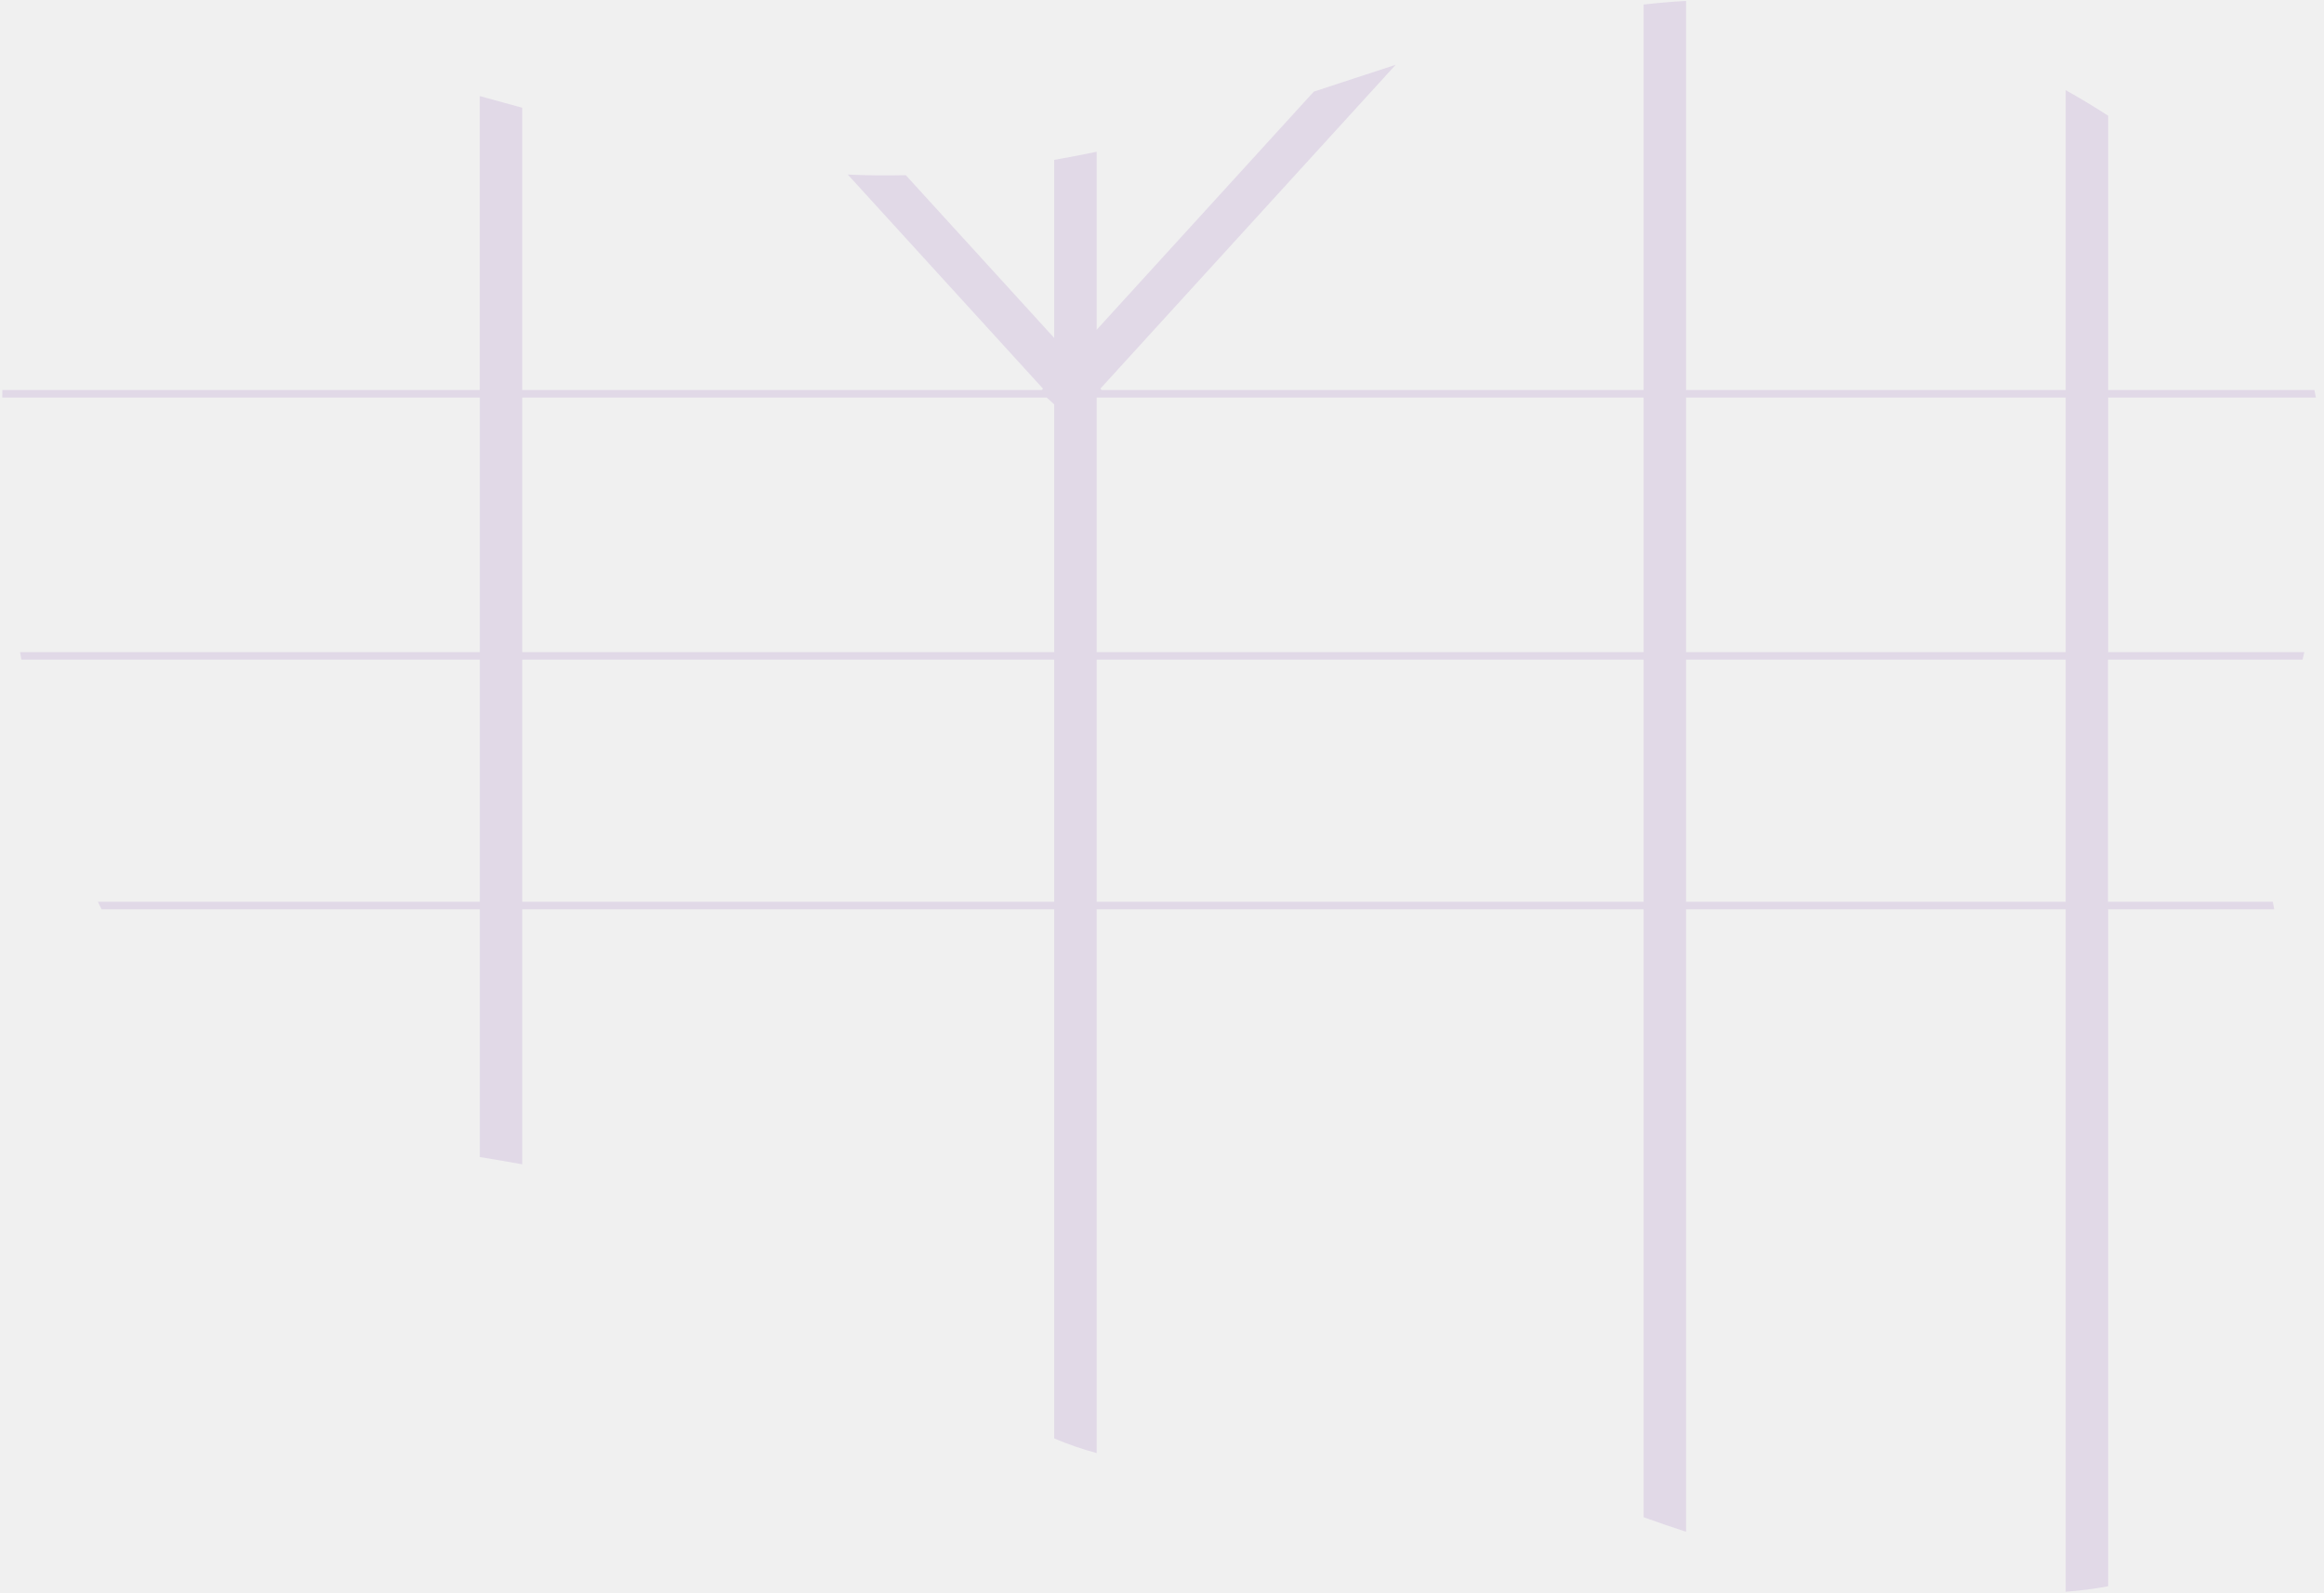
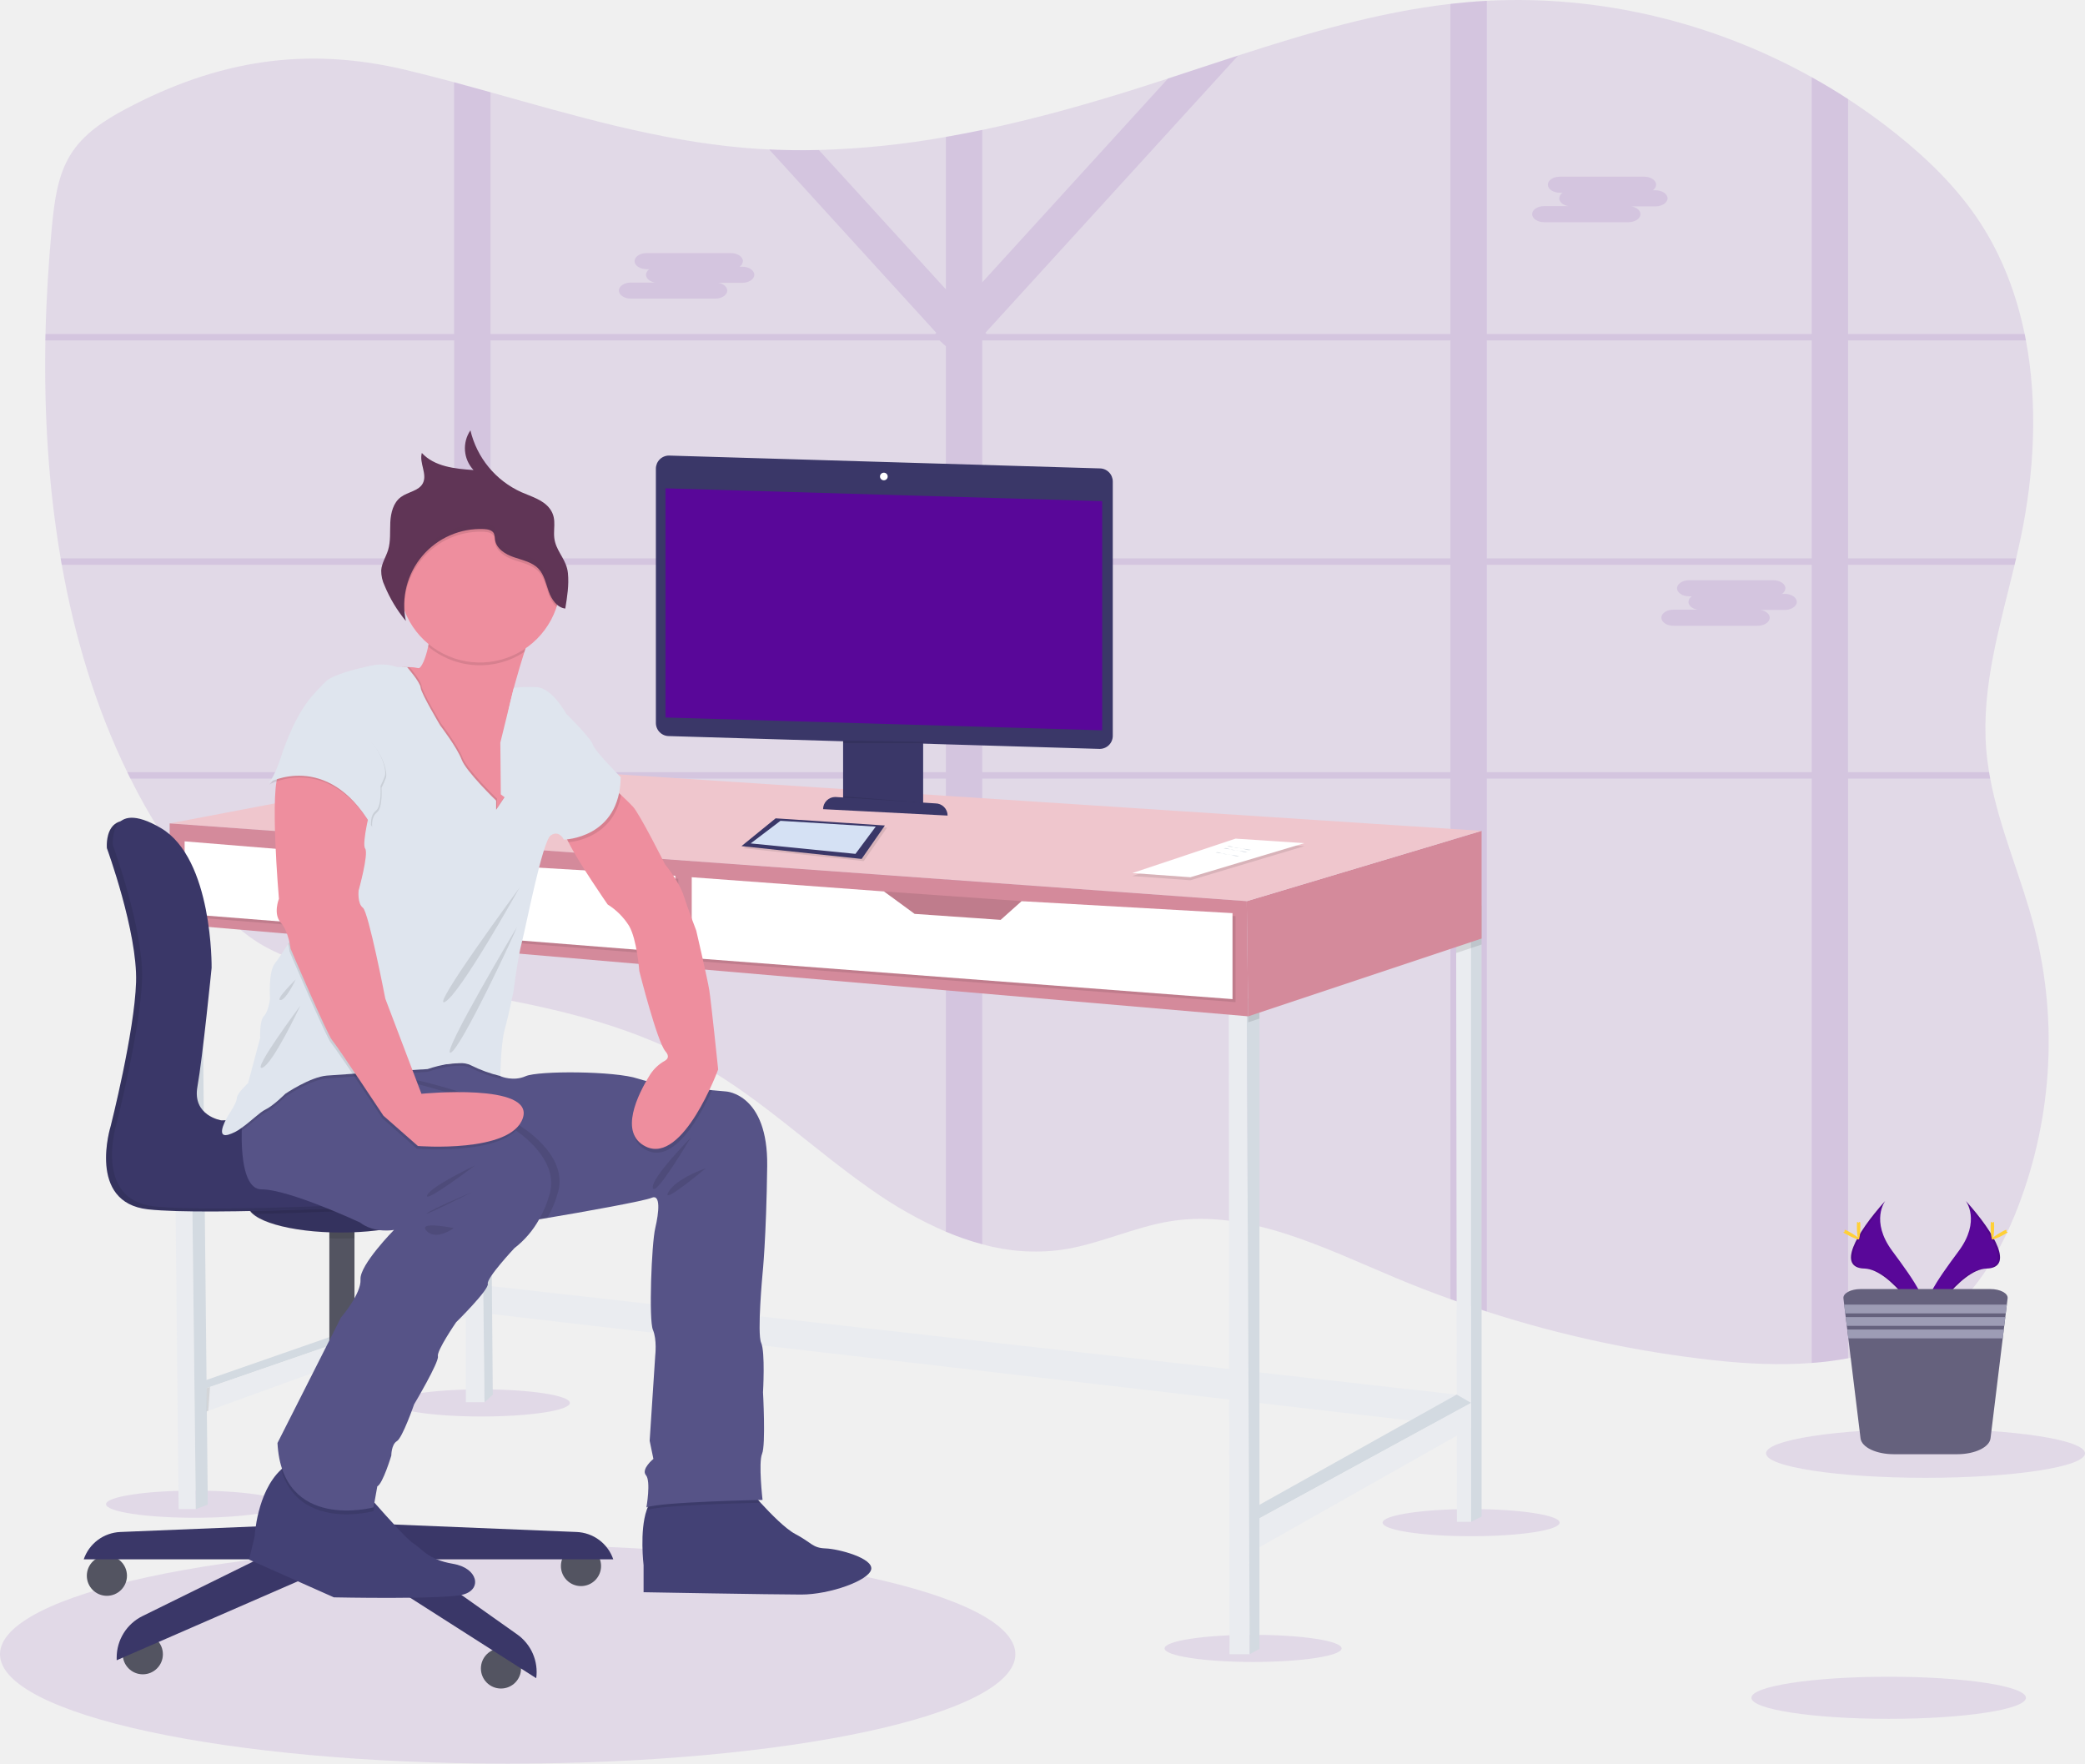
- <svg xmlns="http://www.w3.org/2000/svg" width="229" height="157" viewBox="0 0 229 157" fill="none">
-   <path opacity="0.1" d="M207.729 39.182H228.201C228.156 38.936 228.107 38.69 228.055 38.444H207.729V11.405C206.36 10.517 204.966 9.677 203.545 8.886V38.444H166.14V0.094C165.458 0.128 164.774 0.175 164.092 0.234C163.41 0.293 162.667 0.367 161.956 0.448V38.444H108.555L108.427 38.304L137.522 6.389C134.83 7.26 132.143 8.156 129.455 9.034L108.063 32.5V14.955C106.67 15.247 105.275 15.514 103.879 15.757V33.31L89.252 17.263C87.347 17.309 85.442 17.289 83.538 17.204L102.772 38.304L102.644 38.444H51.458V10.618C50.065 10.229 48.669 9.843 47.274 9.469V38.444H0.234L0.22 39.182H47.279V64.275H1.979C2.021 64.521 2.063 64.767 2.107 65.013H47.279V88.875H9.645C9.763 89.121 9.883 89.367 10.007 89.613H47.279V114.032C48.677 114.261 50.071 114.501 51.462 114.75V89.613H103.879V141.767C105.238 142.346 106.636 142.829 108.063 143.211V89.613H161.956V149.533C163.344 150.035 164.739 150.511 166.14 150.962V89.613H203.545V156.879C204.948 156.776 206.345 156.595 207.729 156.338V89.613H224.088C224.042 89.367 224 89.121 223.958 88.875H207.716V65.013H226.886C226.946 64.767 227.005 64.521 227.061 64.275H207.729V39.182ZM203.545 39.182V64.275H166.14V39.182H203.545ZM161.956 64.275H108.063V39.182H161.956V64.275ZM51.462 39.182H103.141L103.879 39.854V64.275H51.462V39.182ZM51.462 88.875V65.013H103.879V88.875H51.462ZM108.063 88.875V65.013H161.956V88.875H108.063ZM203.545 88.875H166.14V65.013H203.545V88.875Z" fill="#590799" />
+ <svg xmlns="http://www.w3.org/2000/svg" width="240" height="203" viewBox="0 0 240 203" fill="none">
+   <path opacity="0.1" d="M22.394 174.697C28.021 174.697 32.582 173.998 32.582 173.135C32.582 172.272 28.021 171.573 22.394 171.573C16.767 171.573 12.206 172.272 12.206 173.135C12.206 173.998 16.767 174.697 22.394 174.697Z" fill="#590799" />
+   <path opacity="0.1" d="M169.338 176.822C174.965 176.822 179.526 176.123 179.526 175.26C179.526 174.398 174.965 173.698 169.338 173.698C163.711 173.698 159.15 174.398 159.15 175.26C159.15 176.123 163.711 176.822 169.338 176.822Z" fill="#590799" />
+   <path opacity="0.1" d="M144.24 191.295C149.866 191.295 154.428 190.596 154.428 189.733C154.428 188.87 149.866 188.171 144.24 188.171C138.613 188.171 134.052 188.87 134.052 189.733C134.052 190.596 138.613 191.295 144.24 191.295Z" fill="#590799" />
+   <path opacity="0.1" d="M55.407 163.041C61.033 163.041 65.595 162.342 65.595 161.479C65.595 160.616 61.033 159.917 55.407 159.917C49.78 159.917 45.219 160.616 45.219 161.479C45.219 162.342 49.78 163.041 55.407 163.041Z" fill="#590799" />
+   <path opacity="0.1" d="M58.439 203C90.713 203 116.877 197.362 116.877 190.407C116.877 183.452 90.713 177.814 58.439 177.814C26.164 177.814 0 183.452 0 190.407C0 197.362 26.164 203 58.439 203Z" fill="#590799" />
+   <path opacity="0.1" d="M231.877 139.951C230.299 143.752 228.23 147.395 225.333 150.19C221.804 153.595 217.421 155.452 212.728 156.34C211.345 156.598 209.948 156.778 208.545 156.881C204.836 157.167 201.039 156.977 197.397 156.581C188.476 155.607 179.678 153.726 171.14 150.965C169.737 150.512 168.342 150.036 166.956 149.535C164.864 148.786 162.791 147.982 160.737 147.122C152.37 143.626 143.72 139.169 134.819 140.551C130.505 141.223 126.452 143.257 122.129 143.863C119.094 144.261 116.01 144.042 113.063 143.218C111.636 142.836 110.238 142.354 108.879 141.774C105.817 140.443 102.904 138.794 100.187 136.854C93.666 132.298 87.814 126.649 80.948 122.704C73.379 118.352 64.999 116.283 56.462 114.74C55.073 114.489 53.678 114.25 52.279 114.022C48.329 113.37 44.37 112.767 40.467 112.054C36.706 111.36 32.88 110.511 29.607 108.425C27.271 106.937 25.308 104.875 23.506 102.703C20.183 98.678 17.333 94.285 15.011 89.611C14.888 89.365 14.768 89.119 14.65 88.873C11.035 81.458 8.603 73.374 7.112 65.01C7.068 64.764 7.026 64.518 6.984 64.272C5.581 56.073 5.069 47.595 5.224 39.179L5.239 38.441C5.335 34.286 5.594 30.149 5.977 26.07C6.253 23.201 6.622 20.225 8.109 17.814C9.595 15.403 12.017 13.856 14.428 12.567C25.094 6.891 35.309 5.312 46.772 8.062C48.612 8.503 50.446 8.977 52.279 9.469C53.674 9.843 55.07 10.229 56.462 10.618C66.092 13.302 75.697 16.158 85.651 17.014C86.612 17.098 87.575 17.162 88.538 17.206C90.442 17.295 92.347 17.314 94.252 17.265C99.158 17.128 104.048 16.624 108.879 15.76C110.277 15.519 111.672 15.251 113.063 14.958C119.067 13.706 125.018 12.035 130.872 10.188C132.068 9.81 133.262 9.427 134.455 9.036C137.142 8.158 139.83 7.263 142.522 6.392C150.559 3.787 158.636 1.408 166.956 0.448C167.668 0.368 168.38 0.297 169.092 0.234C169.774 0.175 170.458 0.128 171.14 0.094C184.047 -0.595 197.102 2.517 208.545 8.886C209.966 9.675 211.36 10.515 212.728 11.405C214.627 12.64 216.467 13.969 218.248 15.391C221.9 18.306 225.318 21.625 227.922 25.612C230.459 29.497 232.105 33.858 233.053 38.444C233.105 38.69 233.154 38.936 233.198 39.182C234.589 46.584 234.155 54.523 232.595 61.94C232.43 62.717 232.256 63.497 232.073 64.275C232.017 64.521 231.958 64.767 231.899 65.013C230.215 72.026 228.065 79.02 228.626 86.191C228.697 87.094 228.81 87.99 228.958 88.875C229 89.121 229.042 89.367 229.088 89.613C230.186 95.463 232.681 101.013 234.178 106.807C236.986 117.816 236.179 129.435 231.877 139.951Z" fill="#590799" />
+   <path opacity="0.1" d="M212.728 39.182H233.201C233.156 38.936 233.107 38.69 233.055 38.444H212.728V11.405C211.36 10.517 209.966 9.677 208.545 8.886V38.444H171.14V0.094C170.458 0.128 169.774 0.175 169.092 0.234C168.41 0.293 167.667 0.367 166.956 0.448V38.444H113.555L113.427 38.304L142.522 6.389C139.83 7.26 137.142 8.156 134.455 9.034L113.063 32.5V14.955C111.67 15.247 110.275 15.514 108.879 15.757V33.31L94.252 17.263C92.347 17.309 90.442 17.289 88.538 17.204L107.772 38.304L107.644 38.444H56.458V10.618C55.065 10.229 53.669 9.843 52.274 9.469V38.444H5.234L5.219 39.182H52.279V64.275H6.979C7.021 64.521 7.063 64.767 7.107 65.013H52.279V88.875H14.645C14.763 89.121 14.883 89.367 15.006 89.613H52.279V114.032C53.677 114.261 55.071 114.501 56.462 114.75V89.613H108.879V141.767C110.238 142.346 111.636 142.829 113.063 143.211V89.613H166.956V149.533C168.344 150.035 169.738 150.511 171.14 150.962V89.613H208.545V156.879C209.948 156.776 211.345 156.595 212.728 156.338V89.613H229.088C229.042 89.367 229 89.121 228.958 88.875H212.716V65.013H231.886C231.945 64.767 232.005 64.521 232.061 64.275H212.728V39.182ZM208.545 39.182V64.275H171.14V39.182H208.545ZM166.956 64.275H113.063V39.182H166.956V64.275ZM56.462 39.182H108.141L108.879 39.854V64.275H56.462V39.182ZM56.462 88.875V65.013H108.879V88.875H56.462ZM113.063 88.875V65.013H166.956V88.875H113.063ZM208.545 88.875H171.14V65.013H208.545V88.875Z" fill="#590799" />
+   <path opacity="0.1" d="M190.561 21.902H190.236C190.35 21.837 190.447 21.743 190.516 21.63C190.585 21.518 190.625 21.39 190.632 21.258C190.632 20.751 190.01 20.335 189.249 20.335H179.553C178.793 20.335 178.168 20.751 178.168 21.258C178.168 21.767 178.793 22.183 179.553 22.183H179.878C179.764 22.249 179.668 22.343 179.599 22.455C179.53 22.568 179.489 22.696 179.482 22.828C179.482 23.261 179.935 23.627 180.54 23.725H177.745C176.982 23.725 176.359 24.141 176.359 24.648C176.359 25.155 176.982 25.573 177.745 25.573H187.443C188.206 25.573 188.828 25.157 188.828 24.648C188.828 24.215 188.376 23.851 187.768 23.753H190.561C191.321 23.753 191.944 23.337 191.944 22.828C191.944 22.318 191.321 21.902 190.561 21.902Z" fill="#590799" />
+   <path opacity="0.1" d="M85.442 30.702H85.117C85.231 30.635 85.326 30.541 85.395 30.429C85.464 30.317 85.505 30.189 85.513 30.058C85.513 29.548 84.891 29.133 84.128 29.133H74.429C73.666 29.133 73.044 29.548 73.044 30.058C73.044 30.564 73.666 30.98 74.429 30.98H74.752C74.638 31.047 74.543 31.141 74.475 31.253C74.406 31.366 74.366 31.493 74.358 31.625C74.358 32.06 74.811 32.424 75.416 32.523H72.626C71.863 32.523 71.24 32.938 71.24 33.447C71.24 33.957 71.863 34.37 72.626 34.37H82.324C83.087 34.37 83.709 33.954 83.709 33.447C83.709 33.012 83.254 32.648 82.649 32.55H85.442C86.202 32.55 86.825 32.134 86.825 31.625C86.825 31.115 86.202 30.702 85.442 30.702Z" fill="#590799" />
+   <path opacity="0.1" d="M205.439 68.356H205.115C205.228 68.289 205.324 68.195 205.393 68.083C205.462 67.971 205.502 67.843 205.511 67.711C205.511 67.204 204.888 66.789 204.125 66.789H194.427C193.664 66.789 193.042 67.204 193.042 67.711C193.042 68.218 193.664 68.634 194.427 68.634H194.749C194.636 68.701 194.541 68.794 194.472 68.907C194.403 69.019 194.363 69.147 194.356 69.278C194.356 69.711 194.808 70.078 195.414 70.176H192.621C191.86 70.176 191.238 70.592 191.238 71.099C191.238 71.606 191.86 72.024 192.621 72.024H202.321C203.082 72.024 203.707 71.608 203.707 71.099C203.707 70.666 203.252 70.302 202.646 70.203H205.439C206.2 70.203 206.822 69.788 206.822 69.278C206.822 68.769 206.2 68.356 205.439 68.356Z" fill="#590799" />
+   <path d="M55.948 147.966L169.338 160.704V164.318L55.66 151.147L55.948 147.966Z" fill="#EAECF0" />
+   <path d="M55.776 161.393H53.625V107.99L55.173 108.46L55.19 110.061L55.776 161.393Z" fill="#EAECF0" />
+   <path d="M56.723 160.532L55.776 161.393L55.19 110.061L55.173 108.46H56.293L56.307 110.157L56.723 160.532Z" fill="#D3DAE1" />
+   <path d="M22.844 159.154L54.228 148.224V149.257L22.844 160.101V159.154Z" fill="#D3DAE1" />
+   <path d="M23.405 162.596L22.844 160.101L54.228 149.257V151.408L23.405 162.596Z" fill="#EAECF0" />
+   <path d="M169.338 104.588V175.162H167.702L167.618 109.692L167.616 107.599L169.338 104.588Z" fill="#EAECF0" />
+   <path d="M170.542 104.243V174.559L169.338 175.162V104.588L170.542 104.243Z" fill="#D3DAE1" />
+   <path d="M144.24 173.615L167.682 160.517L169.338 161.479L144.24 175.162V173.615Z" fill="#D3DAE1" />
+   <path d="M144.973 178.089L144.24 175.162L169.338 161.479V164.318L144.973 178.089Z" fill="#EAECF0" />
+   <path d="M141.442 115.862L141.528 190.397H143.853L143.509 115.001L141.442 115.862Z" fill="#EAECF0" />
+   <path d="M144.973 114.312V189.794L143.853 190.397L143.509 115.001L143.647 114.937L144.973 114.312Z" fill="#D3DAE1" />
+   <path d="M22.544 173.701H20.563L19.884 107.028L19.874 105.879H21.769L21.784 107.19L22.544 173.701Z" fill="#EAECF0" />
+   <path d="M23.92 173.184L22.544 173.701L21.784 107.19L21.769 105.879H23.233L23.245 107.318L23.92 173.184Z" fill="#D3DAE1" />
+   <path opacity="0.1" d="M143.647 114.937L144.973 114.312V117.24L143.681 117.67L143.647 114.937Z" fill="black" />
+   <path opacity="0.1" d="M170.542 104.243V108.718L169.338 109.122L167.618 109.692L167.616 107.599L169.338 104.588L170.542 104.243Z" fill="black" />
+   <path d="M170.542 95.635V108.029L143.681 116.981L143.509 103.727L170.542 95.635Z" fill="#D48A9B" />
+   <path d="M19.529 94.775L54.831 88.063L170.542 95.635L143.509 103.727L19.529 94.775Z" fill="#EFC6CD" />
+   <path opacity="0.1" d="M23.233 105.879L23.246 107.318L21.784 107.19L19.884 107.028L19.874 105.879H23.233Z" fill="black" />
+   <path opacity="0.1" d="M56.307 110.157L55.19 110.061L53.625 109.928V107.99L55.173 108.46H56.293L56.307 110.157Z" fill="black" />
+   <path d="M19.529 94.775V106.31L143.681 116.981L143.509 103.727L19.529 94.775Z" fill="#D48A9B" />
+   <path d="M117.967 108.489H101.753V102.607L117.967 103.749V108.489Z" fill="#D48A9B" />
+   <path opacity="0.1" d="M117.967 108.489H101.753V102.607L117.967 103.749V108.489Z" fill="black" />
+   <path opacity="0.1" d="M79.969 101.318V110.612L142.217 115.346V105.449L117.938 104.071L115.526 106.224L105.626 105.535L102.097 102.952L79.969 101.318Z" fill="black" />
+   <path d="M79.624 100.971V110.268L141.872 115.001V105.104L117.593 103.727L115.184 105.879L105.281 105.19L101.753 102.607L79.624 100.971Z" fill="white" />
+   <path d="M41.227 98.477L55.948 99.51L55.776 104.187H46.164L39.733 101.66L41.227 98.477Z" fill="#D48A9B" />
+   <path opacity="0.1" d="M41.227 98.477L55.948 99.51L55.776 104.187H46.164L39.733 101.66L41.227 98.477Z" fill="black" />
+   <path opacity="0.1" d="M21.597 97.185V105.535L78.076 110.01V101.144L56.293 99.855L53.97 101.574L45.187 101.06L41.572 98.821L21.597 97.185Z" fill="black" />
+   <path d="M21.252 96.841V105.19L77.732 109.665V100.802L55.948 99.51L53.625 101.232L44.842 100.715L41.227 98.477L21.252 96.841Z" fill="white" />
+   <path opacity="0.1" d="M23.784 159.777L24.171 159.644L23.976 162.389L23.784 162.458V159.777Z" fill="black" />
+   <path opacity="0.1" d="M142.224 96.873L150.141 97.392L137.022 101.318L130.341 100.834L142.224 96.873Z" fill="black" />
+   <path d="M142.224 96.528L150.141 97.048L137.022 100.971L130.341 100.489L142.224 96.528Z" fill="white" />
+   <path d="M141.277 97.417C141.589 97.284 141.922 97.535 142.261 97.599C142.451 97.635 142.648 97.599 142.837 97.635C143.226 97.687 143.612 97.948 143.981 97.815" fill="#D3DAE1" />
+   <path d="M140.868 97.655C141.178 97.52 141.513 97.771 141.853 97.835C142.042 97.872 142.239 97.835 142.431 97.872C142.82 97.923 143.204 98.184 143.573 98.051" fill="#D3DAE1" />
+   <path d="M139.933 98.127C140.246 97.995 140.58 98.246 140.917 98.309C141.107 98.346 141.304 98.309 141.496 98.346C141.885 98.398 142.268 98.659 142.638 98.526" fill="#D3DAE1" />
+   <path d="M12.304 183.681C13.581 183.681 14.615 182.647 14.615 181.371C14.615 180.095 13.581 179.061 12.304 179.061C11.028 179.061 9.994 180.095 9.994 181.371C9.994 182.647 11.028 183.681 12.304 183.681Z" fill="#535461" />
+   <path d="M16.439 192.717C17.715 192.717 18.75 191.683 18.75 190.407C18.75 189.131 17.715 188.097 16.439 188.097C15.162 188.097 14.128 189.131 14.128 190.407C14.128 191.683 15.162 192.717 16.439 192.717Z" fill="#535461" />
+   <path d="M57.666 194.353C58.942 194.353 59.977 193.319 59.977 192.043C59.977 190.767 58.942 189.733 57.666 189.733C56.39 189.733 55.355 190.767 55.355 192.043C55.355 193.319 56.39 194.353 57.666 194.353Z" fill="#535461" />
+   <path d="M66.877 182.562C68.153 182.562 69.188 181.528 69.188 180.252C69.188 178.976 68.153 177.942 66.877 177.942C65.601 177.942 64.566 178.976 64.566 180.252C64.566 181.528 65.601 182.562 66.877 182.562Z" fill="#535461" />
+   <path d="M40.804 140.576H37.91V158.65H40.804V140.576Z" fill="#535461" />
+   <path opacity="0.1" d="M40.804 155.723H37.91V158.65H40.804V155.723Z" fill="black" />
+   <path d="M41.363 156.411H37.351V176.466H41.363V156.411Z" fill="#3A3768" />
+   <path d="M66.377 176.335L40.115 175.26V179.484H70.593C70.29 178.596 69.725 177.819 68.973 177.257C68.221 176.695 67.316 176.374 66.377 176.335Z" fill="#3A3768" />
+   <path d="M13.852 176.335L40.115 175.26V179.484H9.637C9.94 178.595 10.504 177.819 11.257 177.257C12.009 176.695 12.914 176.374 13.852 176.335Z" fill="#3A3768" />
+   <path d="M37.351 175.691L16.385 186.023C15.498 186.463 14.751 187.142 14.23 187.983C13.708 188.824 13.431 189.794 13.431 190.783V191.098L37.917 180.426L41.362 180.168L61.724 193.165C61.854 192.204 61.718 191.226 61.332 190.337C60.945 189.448 60.322 188.682 59.531 188.122L41.362 175.263L37.351 175.691Z" fill="#3A3768" />
+   <path opacity="0.1" d="M40.804 140.573V142.522C40.297 142.543 39.78 142.554 39.254 142.554C38.798 142.554 38.35 142.554 37.91 142.529V140.573H40.804Z" fill="black" />
+   <path d="M39.254 141.865C45.151 141.865 49.931 140.467 49.931 138.743C49.931 137.019 45.151 135.621 39.254 135.621C33.356 135.621 28.576 137.019 28.576 138.743C28.576 140.467 33.356 141.865 39.254 141.865Z" fill="#3A3768" />
+   <path opacity="0.1" d="M49.838 138.743C49.828 138.917 49.782 139.086 49.704 139.242C49.625 139.397 49.516 139.535 49.383 139.646C48.063 140.93 43.986 141.86 39.163 141.86C34.445 141.86 30.446 140.965 29.031 139.727C28.874 139.612 28.744 139.465 28.649 139.295C28.555 139.125 28.498 138.937 28.482 138.743C28.482 137.021 33.264 135.621 39.163 135.621C45.061 135.621 49.838 137.019 49.838 138.743Z" fill="black" />
+   <path opacity="0.1" d="M49.929 138.743C49.919 138.917 49.873 139.086 49.794 139.242C49.716 139.397 49.607 139.535 49.474 139.646C48.115 139.307 47.175 139.026 47.175 139.026C47.175 139.026 37.762 139.553 29.122 139.732C28.965 139.617 28.835 139.47 28.74 139.3C28.646 139.13 28.589 138.942 28.573 138.748C28.573 137.026 33.355 135.626 39.254 135.626C45.152 135.626 49.929 137.019 49.929 138.743Z" fill="black" />
+   <path d="M12.305 97.626C12.305 97.626 15.836 107.267 15.664 113.033C15.491 118.799 12.735 129.643 12.735 129.643C12.735 129.643 9.981 138.423 17.042 139.198C24.102 139.973 47.175 138.682 47.175 138.682C47.175 138.682 55.788 141.262 58.539 140.143C59.61 139.71 60.538 138.755 61.271 137.749C61.673 137.201 61.958 136.577 62.111 135.914C62.263 135.252 62.279 134.566 62.157 133.897C62.036 133.228 61.779 132.591 61.404 132.025C61.028 131.459 60.541 130.975 59.972 130.603C58.686 129.802 57.286 129.201 55.82 128.822C55.512 128.738 55.193 128.699 54.873 128.706L24.788 129.299C24.788 129.299 21.432 128.782 22.035 125.427C22.638 122.071 23.669 111.741 23.669 111.741C23.669 111.741 23.841 99.175 17.814 95.648C11.788 92.12 12.305 97.626 12.305 97.626Z" fill="#3A3768" />
+   <path opacity="0.1" d="M12.305 97.596C12.305 97.596 15.836 107.235 15.664 113.001C15.491 118.767 12.735 129.614 12.735 129.614C12.735 129.614 9.981 138.391 17.042 139.166C24.102 139.941 47.175 138.647 47.175 138.647C47.175 138.647 55.788 141.23 58.539 140.123C59.61 139.688 60.538 138.733 61.271 137.73C61.673 137.181 61.958 136.556 62.111 135.894C62.263 135.231 62.279 134.545 62.157 133.876C62.036 133.207 61.779 132.57 61.404 132.004C61.028 131.437 60.541 130.953 59.972 130.581C58.685 129.782 57.286 129.181 55.82 128.8C55.512 128.715 55.193 128.677 54.873 128.686L24.788 129.269C24.788 129.269 21.432 128.753 22.035 125.395C22.638 122.037 23.669 111.712 23.669 111.712C23.669 111.712 23.841 99.146 17.814 95.616C11.788 92.086 12.305 97.596 12.305 97.596Z" fill="black" />
+   <path d="M12.993 97.281C12.993 97.281 16.525 106.922 16.353 112.689C16.18 118.455 13.424 129.299 13.424 129.299C13.424 129.299 10.67 138.079 17.728 138.854C24.786 139.629 47.862 138.337 47.862 138.337C47.862 138.337 56.475 140.918 59.229 139.813C60.299 139.378 61.227 138.423 61.96 137.417C62.362 136.869 62.647 136.244 62.8 135.582C62.952 134.92 62.968 134.233 62.846 133.565C62.725 132.896 62.468 132.259 62.093 131.693C61.717 131.127 61.23 130.643 60.661 130.271C59.376 129.465 57.976 128.861 56.509 128.477C56.201 128.394 55.882 128.355 55.562 128.362L25.478 128.955C25.478 128.955 22.121 128.438 22.724 125.082C23.327 121.727 24.358 111.397 24.358 111.397C24.358 111.397 24.53 98.831 18.503 95.303C12.477 91.776 12.993 97.281 12.993 97.281Z" fill="#3A3768" />
+   <path d="M74.082 180.156V183.268C74.082 183.268 88.954 183.536 92.229 183.536C95.504 183.536 100.013 181.927 100.281 180.638C100.549 179.349 96.523 178.276 95.02 178.225C93.516 178.173 93.464 177.58 91.53 176.559C90.44 175.984 88.784 174.313 87.548 172.968C86.596 171.929 85.895 171.086 85.895 171.086C85.895 171.086 77.894 170.926 75.586 172.212C75.054 172.51 74.688 173.091 74.437 173.811C73.605 176.215 74.082 180.156 74.082 180.156Z" fill="#434175" />
+   <path opacity="0.1" d="M74.437 173.811C76.115 173.228 85.934 173.002 87.548 172.968C86.596 171.929 85.895 171.086 85.895 171.086C85.895 171.086 77.894 170.926 75.586 172.212C75.054 172.51 74.688 173.088 74.437 173.811Z" fill="black" />
+   <path d="M31.295 124.18L32.161 124.704L32.486 124.9L33.748 125.658C40.496 129.725 58.901 140.743 59.91 140.664C60.173 140.642 60.966 140.524 62.061 140.345C62.351 140.298 62.664 140.249 62.991 140.192C67.207 139.491 74.213 138.224 74.995 137.875C76.068 137.383 75.854 139.538 75.424 141.363C74.993 143.188 74.673 151.941 75.155 153.063C75.638 154.185 75.424 156.015 75.424 156.015L74.781 165.836L75.212 167.922C75.212 167.922 73.763 169.103 74.353 169.799C74.944 170.495 74.407 173.504 74.407 173.504C76.13 172.859 87.775 172.645 87.775 172.645C87.775 172.645 87.283 168.35 87.721 167.332C88.159 166.313 87.829 160.247 87.829 160.247C87.829 160.247 88.097 155.631 87.615 154.559C87.132 153.486 87.775 146.615 87.775 146.615C87.775 146.615 88.205 142.537 88.311 134.217C88.417 125.897 83.586 125.631 83.586 125.631C83.586 125.631 82.944 125.579 81.965 125.486C80.052 125.301 76.863 124.952 74.732 124.502C74.296 124.41 73.864 124.295 73.44 124.157C70.809 123.262 61.953 123.228 60.503 123.872C59.108 124.492 57.713 123.919 57.609 123.872L56.482 122.047L45.713 122.964L44.574 123.063L33.972 123.966L33.234 124.03L31.295 124.18Z" fill="#565387" />
+   <path opacity="0.1" d="M74.459 132.411C77.587 133.936 80.572 128.531 81.962 125.483C80.05 125.299 76.861 124.95 74.73 124.499C73.329 126.839 71.459 130.952 74.459 132.411Z" fill="black" />
+   <path d="M65.063 95.896C65.128 96.265 65.256 96.619 65.442 96.944C66.599 99.286 69.948 104.108 69.948 104.108C70.944 104.731 71.785 105.572 72.409 106.568C73.322 108.125 73.59 111.773 73.59 111.773C73.59 111.773 75.63 119.877 76.595 121.006C77.087 121.569 76.863 121.904 76.528 122.098C75.842 122.48 75.261 123.025 74.835 123.685C73.428 125.946 71.181 130.436 74.343 131.976C78.638 134.069 82.666 123.097 82.666 123.097C82.666 123.097 81.859 115.316 81.645 113.975C81.431 112.635 80.141 107.104 80.141 107.104C80.141 107.104 79.228 104.743 78.692 103.08C78.155 101.417 76.546 99.483 76.546 99.483C76.546 99.483 73.644 93.687 72.84 92.829C72.466 92.43 71.941 91.928 71.489 91.505C70.965 91.013 70.531 90.629 70.531 90.629C70.531 90.629 65.009 94.612 65.063 95.896Z" fill="#EE8E9E" />
+   <path d="M28.664 179.511L38.434 183.858C38.434 183.858 51.095 184.126 53.31 183.536C55.525 182.946 55.033 180.478 52.129 179.994C49.225 179.509 48.533 178.225 47.566 177.634C46.914 177.236 44.599 174.66 43.164 173.029C42.472 172.244 41.983 171.676 41.983 171.676C41.983 171.676 40.102 166.685 34.895 167.811C33.943 168.019 33.066 168.482 32.358 169.152C29.55 171.75 29.307 176.889 29.307 176.889L28.664 179.511Z" fill="#434175" />
+   <path opacity="0.1" d="M32.486 124.9L33.748 125.658C40.496 129.725 58.901 140.743 59.91 140.664C60.173 140.642 60.966 140.524 62.061 140.345C62.351 140.298 62.664 140.249 62.991 140.192L63.028 140.131C63.57 139.187 63.983 138.175 64.258 137.122C65.386 132.829 59.802 129.555 59.802 129.555L58.621 128.637C57.279 126.379 47.616 124.244 47.616 124.244L46.37 123.395L45.703 122.947L45.529 122.831L44.018 121.815L36.448 122.352L34.199 123.796L33.953 123.948L33.131 124.487L32.486 124.9Z" fill="black" />
+   <path opacity="0.1" d="M32.358 169.152C34.413 176.259 42.996 173.937 42.996 173.937L43.159 173.036C42.468 172.252 41.978 171.683 41.978 171.683C41.978 171.683 40.098 166.692 34.89 167.819C33.941 168.025 33.065 168.486 32.358 169.152Z" fill="black" />
+   <path d="M30.114 136.898C33.281 136.898 41.434 140.709 41.434 140.709C43.097 141.998 45.352 141.567 45.352 141.567C45.352 141.567 41.387 145.592 41.498 147.257C41.609 148.923 39.241 151.659 39.241 151.659L31.94 166.094C32.479 176.345 42.999 173.501 42.999 173.501L43.43 171.086C44.074 170.763 45.042 167.543 45.042 167.543C45.042 167.543 45.042 166.257 45.684 165.88C46.326 165.504 47.67 161.639 47.67 161.639C47.67 161.639 50.569 156.756 50.406 156.114C50.244 155.472 52.501 152.197 52.501 152.197C52.501 152.197 56.312 148.441 56.15 147.769C55.988 147.098 59.216 143.661 59.216 143.661C60.383 142.758 61.353 141.626 62.066 140.335C62.607 139.391 63.021 138.381 63.296 137.329C64.204 133.87 60.759 131.073 59.384 130.116C59.051 129.884 58.84 129.761 58.84 129.761L57.658 128.844C57.048 127.816 54.718 126.812 52.355 126.027C50.652 125.459 48.935 125.001 47.835 124.728C47.096 124.549 46.653 124.448 46.653 124.448L45.408 123.611L44.97 123.316L44.569 123.048L43.056 122.032L39.689 122.278L35.486 122.576L33.239 124.022L32.166 124.711L27.97 127.417C27.97 127.417 27.86 128.448 27.825 129.835C27.825 129.941 27.825 130.049 27.825 130.162C27.769 132.95 28.071 136.898 30.114 136.898Z" fill="#565387" />
+   <path d="M46.272 76.789L47.404 80.814C47.404 80.814 49.392 87.739 49.606 88.221C49.821 88.703 55.02 93.589 55.244 93.695C55.468 93.8 58.293 95.417 58.293 95.417C58.293 95.417 58.517 86.56 58.293 83.987C58.275 83.421 58.322 82.855 58.434 82.299C58.776 80.28 59.642 77.32 60.361 75.04C60.961 73.128 61.461 71.697 61.461 71.697C61.461 71.697 48.898 71.158 49.328 72.393C49.491 72.86 49.437 73.64 49.282 74.422C49.021 75.712 48.482 77.001 48.147 76.902C47.82 76.828 47.486 76.79 47.151 76.791C46.693 76.772 46.272 76.789 46.272 76.789Z" fill="#EE8E9E" />
+   <path opacity="0.1" d="M49.286 74.417C50.821 75.697 52.727 76.448 54.721 76.559C56.716 76.67 58.694 76.136 60.361 75.035C60.961 73.123 61.461 71.692 61.461 71.692C61.461 71.692 48.898 71.153 49.328 72.388C49.496 72.855 49.441 73.635 49.286 74.417Z" fill="black" />
+   <path d="M45.95 66.968C45.949 68.805 46.493 70.601 47.514 72.129C48.535 73.656 49.985 74.847 51.683 75.55C53.38 76.253 55.248 76.438 57.05 76.079C58.852 75.721 60.508 74.837 61.807 73.538C63.107 72.24 63.992 70.585 64.35 68.784C64.709 66.982 64.525 65.115 63.822 63.417C63.119 61.72 61.929 60.27 60.401 59.249C58.873 58.229 57.077 57.684 55.239 57.684C54.018 57.678 52.807 57.914 51.678 58.379C50.548 58.843 49.522 59.527 48.658 60.39C47.794 61.253 47.11 62.279 46.645 63.408C46.181 64.537 45.944 65.747 45.95 66.968Z" fill="#EE8E9E" />
+   <path opacity="0.1" d="M46.272 76.789L47.404 80.814C47.404 80.814 49.392 87.739 49.606 88.221C49.821 88.703 55.02 93.589 55.244 93.695C55.468 93.8 58.293 95.416 58.293 95.416C58.293 95.416 58.517 86.56 58.293 83.987C58.275 83.421 58.322 82.855 58.434 82.299L57.695 85.274L57.749 91.232L58.178 91.554L57.213 93.003V91.928C57.213 91.928 53.768 88.602 53.239 87.205C52.71 85.808 50.778 83.284 50.778 83.284C50.778 83.284 48.563 79.593 48.524 78.942C48.482 78.45 47.557 77.278 47.151 76.791C46.693 76.772 46.272 76.789 46.272 76.789Z" fill="black" />
+   <path opacity="0.1" d="M65.063 95.896C65.128 96.265 65.256 96.619 65.442 96.944C66.616 96.826 70.61 96.078 71.496 91.512C70.972 91.02 70.539 90.637 70.539 90.637C70.539 90.637 65.009 94.612 65.063 95.896Z" fill="black" />
+   <path opacity="0.1" d="M27.813 130.145C28.896 129.378 29.927 128.332 30.542 128.044C31.455 127.614 32.85 126.219 32.85 126.219C32.85 126.219 33.205 125.973 33.748 125.658C34.745 125.075 36.379 124.229 37.629 124.125C38.749 124.032 42.475 123.793 45.403 123.611L49.225 123.365C49.225 123.365 52.715 122.135 54.218 122.935C55.295 123.472 56.429 123.885 57.599 124.165C57.599 124.165 57.599 124.047 57.599 123.845L56.472 122.02L44.564 123.036L43.051 122.02L35.481 122.556L33.234 124.002L31.295 124.167L32.161 124.691L27.965 127.397C27.965 127.397 27.837 128.598 27.813 130.145Z" fill="black" />
+   <path d="M26.24 130.62C26.809 130.45 27.342 130.179 27.813 129.818C28.893 129.053 29.922 128.01 30.535 127.722C31.448 127.292 32.843 125.897 32.843 125.897C32.843 125.897 35.69 123.963 37.622 123.803C38.149 123.759 39.251 123.683 40.575 123.597L44.958 123.316L47.232 123.173L49.218 123.053C49.218 123.053 52.707 121.823 54.211 122.622C55.287 123.159 56.422 123.572 57.592 123.852C57.592 123.852 57.646 120.096 58.084 118.539C58.522 116.981 59.103 114.138 59.103 114.138C59.103 114.138 59.595 110.221 60.07 108.45C60.545 106.679 62.433 96.804 63.4 96.15C64.367 95.495 64.901 96.642 64.901 96.642C64.901 96.642 71.343 96.533 71.452 89.451C71.452 89.451 68.445 86.445 68.23 85.694C68.016 84.944 65.171 82.152 65.171 82.152C65.171 82.152 63.56 79.146 61.726 79.091C60.864 79.041 59.999 79.069 59.142 79.173L57.592 85.478L57.646 91.436L58.077 91.758L57.11 93.207V92.152C57.11 92.152 53.664 88.823 53.138 87.429C52.611 86.034 50.677 83.505 50.677 83.505C50.677 83.505 48.477 79.815 48.423 79.163C48.369 78.511 46.865 76.794 46.865 76.794C46.562 76.757 46.255 76.757 45.952 76.794C45.817 76.803 45.681 76.783 45.553 76.737C44.686 76.461 43.764 76.409 42.871 76.585C41.016 76.971 38.195 77.674 37.418 78.518C36.236 79.807 34.519 81.042 32.584 86.408L42.999 90.164L42.108 91.859L33.82 107.604C33.82 107.604 33.544 108.051 33.173 108.634C32.681 109.392 32.043 110.384 31.617 110.927C30.867 111.894 31.081 114.952 31.081 114.952C31.081 114.952 30.921 116.401 30.384 116.94C29.848 117.478 29.951 119.459 29.951 119.459L28.556 124.664C28.556 124.664 27.267 125.845 27.267 126.386C27.267 126.927 26.248 128.426 26.248 128.426C26.248 128.426 24.69 130.994 26.24 130.62Z" fill="#DFE5EE" />
+   <path opacity="0.1" d="M33.17 108.635C33.242 108.93 33.297 109.23 33.335 109.532C33.335 109.532 37.575 119.461 38.112 120.052C38.277 120.234 38.902 121.127 39.684 122.266L40.583 123.592C42.204 126 44.028 128.736 44.028 128.736L48 132.224C48 132.224 56.642 132.915 59.389 130.111C59.056 129.88 58.845 129.757 58.845 129.757L57.663 128.839C57.053 127.811 54.723 126.807 52.36 126.022C50.185 126.037 48.406 126.214 48.406 126.214L47.84 124.723L47.249 123.169L44.237 115.277C44.237 115.277 42.3 105.296 41.655 104.812C41.011 104.327 41.163 102.826 41.163 102.826C41.163 102.826 42.344 98.588 41.914 97.997C41.483 97.407 42.613 93.057 42.613 93.057C42.501 92.633 42.327 92.228 42.096 91.854L33.808 107.599C33.808 107.599 33.542 108.044 33.17 108.635Z" fill="black" />
+   <path d="M42.728 92.73C42.728 92.73 41.601 97.077 42.032 97.668C42.462 98.258 41.279 102.497 41.279 102.497C41.279 102.497 41.119 104 41.771 104.482C42.423 104.964 44.352 114.947 44.352 114.947L48.511 125.897C48.511 125.897 61.527 124.608 60.186 128.686C58.845 132.765 48.105 131.907 48.105 131.907L44.133 128.418C44.133 128.418 38.764 120.315 38.227 119.724C37.691 119.134 33.448 109.205 33.448 109.205C33.448 109.205 33.234 107.22 32.321 106.199C31.408 105.178 32.107 103.456 32.107 103.456C32.107 103.456 30.98 90.474 32.161 88.919C33.343 87.365 41.498 88.061 42.728 92.73Z" fill="#EE8E9E" />
+   <path opacity="0.1" d="M81.224 134.482C81.224 134.482 77.84 135.612 76.935 137.22C76.029 138.829 81.224 134.482 81.224 134.482Z" fill="black" />
+   <path opacity="0.1" d="M79.504 130.942C79.398 131.102 74.872 135.641 75.155 136.738C75.438 137.835 79.504 130.942 79.504 130.942Z" fill="black" />
+   <path opacity="0.1" d="M54.649 134.163C54.649 134.163 49.602 136.541 49.171 137.577C48.74 138.613 54.649 134.163 54.649 134.163Z" fill="black" />
+   <path opacity="0.1" d="M54.326 137.22C54.326 137.22 49.771 139.152 49.158 139.636C48.546 140.121 54.326 137.22 54.326 137.22Z" fill="black" />
+   <path opacity="0.1" d="M52.232 141.353C52.232 141.353 50.214 142.856 49.102 141.676C47.99 140.495 52.232 141.353 52.232 141.353Z" fill="black" />
+   <path opacity="0.1" d="M59.802 102.174C59.694 102.337 52.983 114.411 51.211 115.323C49.439 116.236 59.802 102.174 59.802 102.174Z" fill="black" />
+   <path opacity="0.1" d="M59.48 106.738C59.48 107.006 52.929 121.006 51.851 121.173C50.773 121.341 59.48 106.738 59.48 106.738Z" fill="black" />
+   <path opacity="0.1" d="M34.568 115.754C34.568 115.754 31.408 122.507 30.178 122.903C28.947 123.299 34.568 115.754 34.568 115.754Z" fill="black" />
+   <path opacity="0.1" d="M34.032 112.748C34.032 112.748 32.941 115.109 32.279 115.109C31.617 115.109 34.032 112.748 34.032 112.748Z" fill="black" />
+   <path opacity="0.1" d="M45.95 66.968C45.949 68.078 46.148 69.179 46.538 70.218C46.503 69.013 46.718 67.814 47.168 66.695C47.618 65.577 48.295 64.563 49.154 63.718C50.014 62.872 51.039 62.213 52.166 61.781C53.292 61.35 54.495 61.155 55.7 61.209C56.15 61.229 56.684 61.335 56.866 61.743C56.938 61.962 56.975 62.191 56.977 62.422C57.112 63.465 58.17 64.117 59.164 64.457C60.159 64.796 61.266 65.013 61.987 65.778C62.647 66.479 62.834 67.485 63.158 68.393C63.341 68.949 63.651 69.454 64.064 69.869C64.484 68.592 64.622 67.24 64.468 65.905C64.314 64.57 63.873 63.284 63.173 62.136C62.474 60.988 61.534 60.006 60.418 59.257C59.301 58.508 58.036 58.01 56.709 57.797C55.381 57.585 54.023 57.663 52.729 58.026C51.435 58.389 50.235 59.029 49.212 59.901C48.189 60.773 47.367 61.856 46.804 63.076C46.241 64.297 45.949 65.624 45.95 66.968Z" fill="black" />
+   <path d="M63.296 58.562C62.533 57.527 61.18 57.167 60.004 56.646C58.549 55.987 57.265 55.003 56.25 53.77C55.235 52.537 54.516 51.088 54.149 49.534C53.68 50.223 53.461 51.051 53.526 51.882C53.591 52.713 53.938 53.497 54.509 54.105C52.37 53.96 50.008 53.714 48.558 52.137C48.228 53.273 49.215 54.565 48.676 55.618C48.214 56.523 46.954 56.602 46.139 57.217C45.27 57.861 44.983 59.03 44.928 60.11C44.874 61.19 44.987 62.297 44.667 63.33C44.421 64.115 43.929 64.835 43.88 65.655C43.874 66.265 44.009 66.868 44.274 67.419C44.881 68.884 45.704 70.25 46.715 71.473C46.44 70.162 46.468 68.806 46.797 67.508C47.127 66.21 47.749 65.005 48.616 63.984C49.483 62.963 50.572 62.154 51.8 61.619C53.028 61.083 54.361 60.836 55.7 60.895C56.15 60.914 56.684 61.022 56.866 61.431C56.938 61.65 56.976 61.879 56.977 62.11C57.112 63.15 58.17 63.802 59.165 64.142C60.159 64.481 61.266 64.7 61.987 65.463C62.647 66.164 62.834 67.17 63.159 68.078C63.483 68.986 64.111 69.935 65.068 70.046C65.287 68.698 65.509 67.34 65.373 65.972C65.226 64.508 64.241 63.679 63.897 62.405C63.523 61.069 64.231 59.832 63.296 58.562Z" fill="#603556" />
+   <path opacity="0.1" d="M36.084 84.573L32.703 86.612C32.703 86.612 31.736 89.884 30.98 90.302C30.98 90.302 37.745 86.546 42.844 95.185C42.844 95.185 42.684 94.059 43.38 93.522C44.077 92.986 43.917 90.678 43.917 90.678C44.105 90.313 44.269 89.936 44.409 89.549C44.877 88.381 42.354 81.621 36.084 84.573Z" fill="black" />
+   <path d="M35.966 84.356L32.582 86.395C32.582 86.395 31.615 89.67 30.86 90.1C30.86 90.1 37.624 86.341 42.723 94.984C42.723 94.984 42.563 93.857 43.262 93.32C43.961 92.784 43.799 90.474 43.799 90.474C43.988 90.11 44.152 89.734 44.291 89.347C44.768 88.167 42.236 81.404 35.966 84.356Z" fill="#DFE5EE" />
+   <g opacity="0.1">
+     <path opacity="0.1" d="M48.839 54.843C48.826 53.967 48.305 53.003 48.558 52.137L48.602 52.183C48.664 53.079 49.161 54.021 48.839 54.843Z" fill="black" />
+     <path opacity="0.1" d="M45.037 59.46C44.985 60.444 45.074 61.428 44.852 62.385C44.933 61.635 44.889 60.862 44.928 60.105C44.945 59.746 44.992 59.388 45.069 59.037C45.054 59.187 45.042 59.32 45.037 59.46Z" fill="black" />
+     <path opacity="0.1" d="M43.88 65.65C43.894 65.455 43.93 65.262 43.986 65.074C43.995 65.661 44.13 66.239 44.382 66.769C44.938 68.11 45.675 69.368 46.572 70.508C46.602 70.831 46.649 71.151 46.715 71.468C45.704 70.246 44.881 68.879 44.274 67.414C44.009 66.864 43.874 66.26 43.88 65.65Z" fill="black" />
+     <path opacity="0.1" d="M54.617 53.46C54.41 53.448 54.199 53.433 53.989 53.416C53.52 52.571 53.393 51.579 53.633 50.643C53.587 51.156 53.652 51.672 53.821 52.158C53.991 52.643 54.262 53.087 54.617 53.46Z" fill="black" />
+     <path opacity="0.1" d="M48.721 63.333C49.594 62.32 50.685 61.516 51.911 60.981C53.138 60.447 54.468 60.194 55.806 60.243C56.256 60.265 56.79 60.37 56.974 60.779C57.045 60.998 57.082 61.227 57.085 61.458C57.221 62.498 58.276 63.153 59.273 63.49C60.27 63.827 61.372 64.048 62.093 64.813C62.755 65.514 62.942 66.521 63.267 67.426C63.592 68.331 64.217 69.281 65.172 69.394L65.068 70.039C64.111 69.935 63.483 68.986 63.159 68.07C62.834 67.155 62.647 66.157 61.987 65.456C61.266 64.693 60.159 64.472 59.165 64.134C58.17 63.797 57.112 63.15 56.977 62.102C56.975 61.872 56.938 61.643 56.866 61.423C56.674 61.015 56.15 60.907 55.7 60.887C53.608 60.79 51.551 61.446 49.902 62.737C48.254 64.028 47.124 65.867 46.717 67.921C46.931 66.231 47.627 64.638 48.721 63.333Z" fill="black" />
+   </g>
+   <path d="M106.261 83.556V93.183L97.047 92.445V83.556H106.261Z" fill="#3A3768" />
+   <path opacity="0.1" d="M106.261 92.396V93.183L97.047 92.445V91.657L106.261 92.396Z" fill="black" />
+   <path d="M109.076 93.874L94.744 93.136C94.744 92.764 94.892 92.407 95.155 92.144C95.418 91.882 95.775 91.734 96.147 91.734L107.673 92.472C108.046 92.472 108.402 92.62 108.665 92.883C108.928 93.145 109.076 93.502 109.076 93.874Z" fill="#3A3768" />
+   <path d="M126.58 86.201L77.006 84.725C76.808 84.725 76.612 84.687 76.428 84.611C76.245 84.535 76.079 84.424 75.939 84.284C75.798 84.144 75.687 83.978 75.612 83.794C75.536 83.611 75.497 83.415 75.497 83.217V53.942C75.497 53.744 75.537 53.548 75.612 53.366C75.688 53.183 75.799 53.017 75.939 52.877C76.079 52.737 76.246 52.626 76.429 52.551C76.612 52.475 76.808 52.436 77.006 52.437L126.58 53.913C126.98 53.913 127.363 54.071 127.646 54.354C127.929 54.636 128.088 55.019 128.089 55.418V84.693C128.089 85.093 127.93 85.477 127.647 85.759C127.364 86.042 126.981 86.201 126.58 86.201Z" fill="#3A3768" />
+   <path d="M126.871 84.061L76.605 82.585V56.208L126.871 57.684V84.061Z" fill="#590799" />
+   <path d="M101.738 55.283C101.982 55.283 102.181 55.087 102.181 54.845C102.181 54.603 101.982 54.407 101.738 54.407C101.493 54.407 101.295 54.603 101.295 54.845C101.295 55.087 101.493 55.283 101.738 55.283Z" fill="white" />
+   <path opacity="0.1" d="M106.251 85.379L97.067 85.232V85.544H106.251V85.379Z" fill="black" />
+   <path opacity="0.1" d="M89.527 94.437L102.104 95.261L99.424 99.112L85.597 97.635L89.527 94.437Z" fill="black" />
+   <path d="M89.281 94.192L101.858 95.016L99.178 98.866L85.351 97.389L89.281 94.192Z" fill="#3A3768" />
+   <path d="M89.837 94.477L100.805 95.146L98.47 98.282L86.409 97.079L89.837 94.477Z" fill="#D5E1F4" />
+   <path opacity="0.1" d="M217.402 197.841C226.127 197.841 233.201 196.756 233.201 195.418C233.201 194.08 226.127 192.995 217.402 192.995C208.676 192.995 201.603 194.08 201.603 195.418C201.603 196.756 208.676 197.841 217.402 197.841Z" fill="#590799" />
+   <path d="M226.281 138.227C226.281 138.227 228.035 140.522 225.469 143.988C222.902 147.454 220.793 150.384 221.642 152.539C221.642 152.539 225.515 146.101 228.665 146.013C231.815 145.924 229.755 142.091 226.281 138.227Z" fill="#590799" />
+   <path opacity="0.1" d="M226.281 138.227C226.432 138.448 226.553 138.69 226.637 138.945C229.714 142.559 231.352 145.929 228.397 146.013C225.643 146.091 222.341 151.012 221.548 152.256C221.575 152.352 221.606 152.447 221.642 152.539C221.642 152.539 225.515 146.101 228.665 146.013C231.815 145.924 229.755 142.091 226.281 138.227Z" fill="black" />
+   <path d="M229.544 141.152C229.544 141.958 229.453 142.628 229.342 142.628C229.231 142.628 229.138 141.971 229.138 141.152C229.138 140.332 229.251 140.724 229.364 140.724C229.477 140.724 229.544 140.345 229.544 141.152Z" fill="#FFD037" />
+   <path d="M230.663 142.116C229.955 142.502 229.334 142.736 229.283 142.637C229.231 142.539 229.76 142.145 230.469 141.759C231.178 141.373 230.9 141.656 230.961 141.759C231.023 141.863 231.375 141.73 230.663 142.116Z" fill="#FFD037" />
+   <path d="M217.005 138.227C217.005 138.227 215.248 140.522 217.815 143.988C220.382 147.454 222.491 150.384 221.642 152.539C221.642 152.539 217.771 146.101 214.618 146.013C211.466 145.924 213.538 142.091 217.005 138.227Z" fill="#590799" />
+   <path opacity="0.1" d="M217.005 138.227C216.852 138.448 216.731 138.69 216.646 138.945C213.573 142.559 211.934 145.929 214.889 146.013C217.643 146.091 220.945 151.012 221.735 152.256C221.71 152.352 221.679 152.447 221.642 152.539C221.642 152.539 217.771 146.101 214.618 146.013C211.466 145.924 213.538 142.091 217.005 138.227Z" fill="black" />
+   <path d="M213.742 141.152C213.742 141.958 213.831 142.628 213.944 142.628C214.057 142.628 214.146 141.971 214.146 141.152C214.146 140.332 214.033 140.724 213.922 140.724C213.811 140.724 213.742 140.345 213.742 141.152Z" fill="#FFD037" />
+   <path d="M212.62 142.116C213.331 142.502 213.949 142.736 214.003 142.637C214.057 142.539 213.511 142.145 212.815 141.759C212.118 141.373 212.386 141.656 212.322 141.759C212.258 141.863 211.911 141.73 212.62 142.116Z" fill="#FFD037" />
+   <path opacity="0.1" d="M221.642 170.099C231.781 170.099 240 168.838 240 167.282C240 165.727 231.781 164.466 221.642 164.466C211.503 164.466 203.284 165.727 203.284 167.282C203.284 168.838 211.503 170.099 221.642 170.099Z" fill="#590799" />
+   <path d="M231.092 149.444L231.003 150.163L230.88 151.174L230.828 151.597L230.705 152.608L230.654 153.031L230.531 154.042L229.125 165.555C229 166.584 227.319 167.383 225.291 167.383H217.992C215.965 167.383 214.289 166.584 214.163 165.555L212.756 154.042L212.633 153.031L212.581 152.608L212.455 151.597L212.404 151.174L212.281 150.163L212.194 149.444C212.123 148.864 213.031 148.372 214.178 148.372H229.108C230.248 148.372 231.163 148.864 231.092 149.444Z" fill="#65617D" />
+   <path d="M231.003 150.163L230.88 151.174H212.406L212.283 150.163H231.003Z" fill="#9D9CB5" />
+   <path d="M230.828 151.597L230.705 152.611H212.581L212.455 151.597H230.828Z" fill="#9D9CB5" />
+   <path d="M230.654 153.031L230.531 154.045H212.756L212.633 153.031H230.654Z" fill="#9D9CB5" />
</svg>
